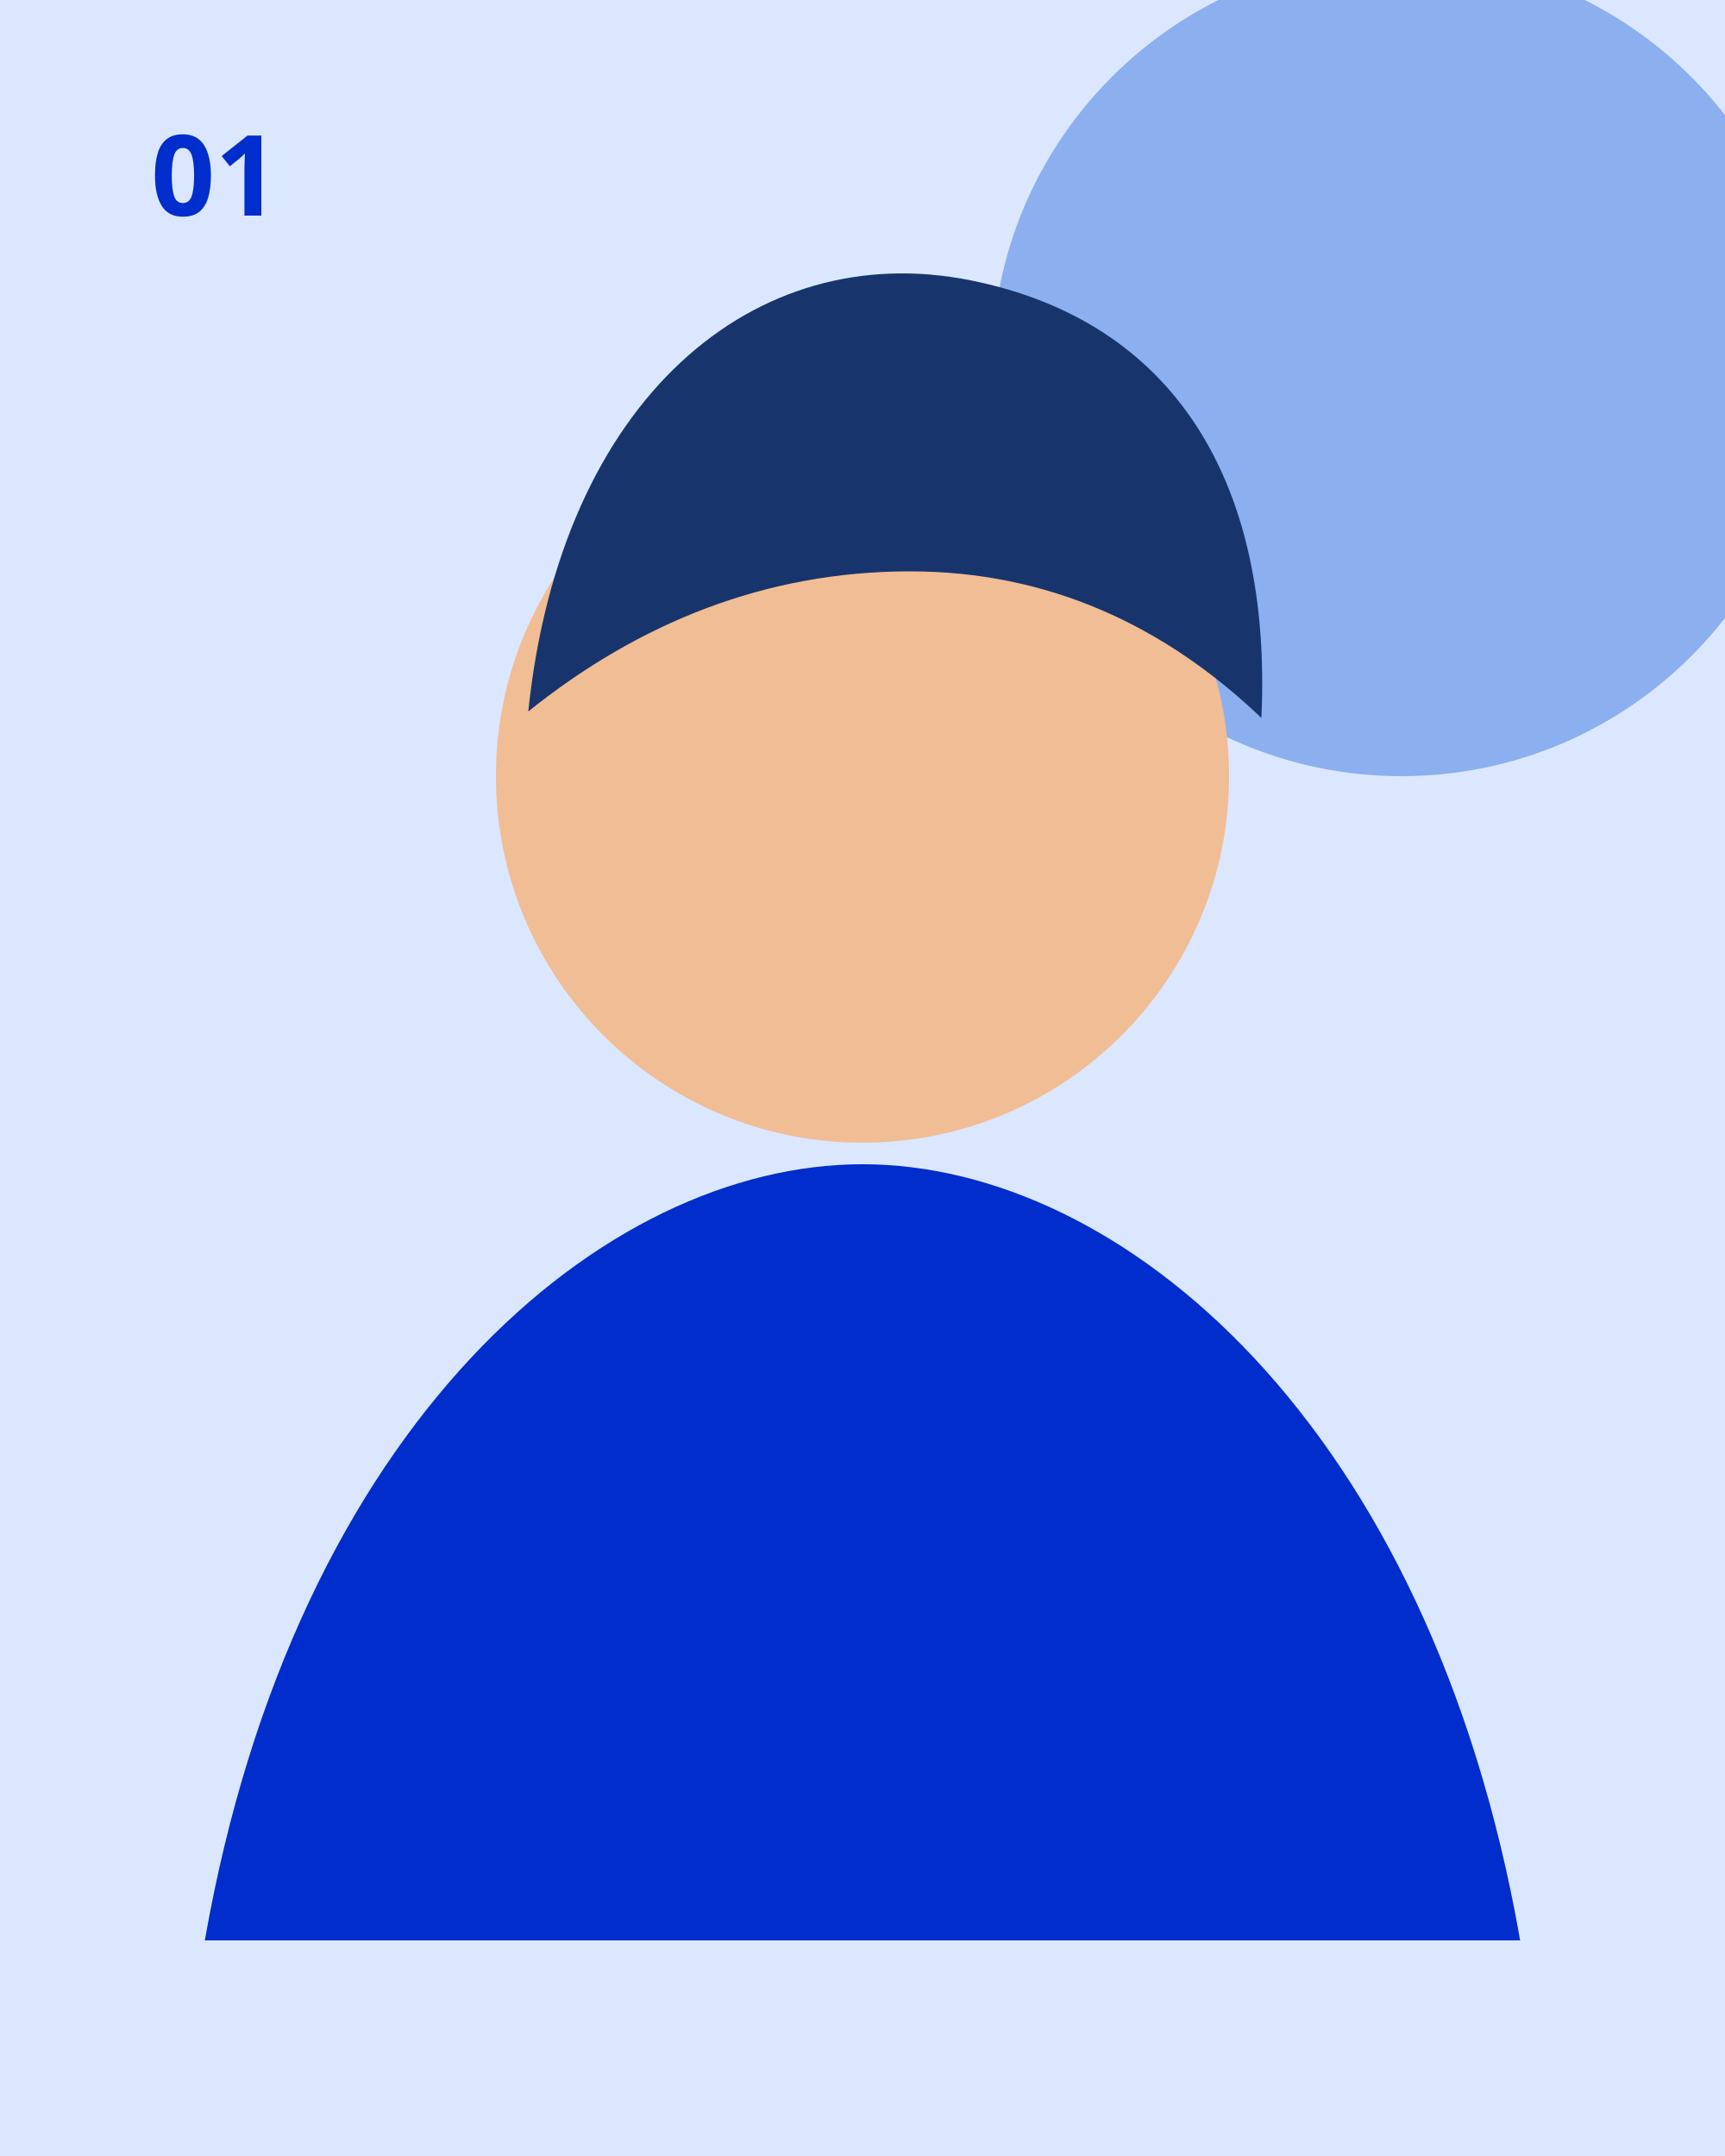
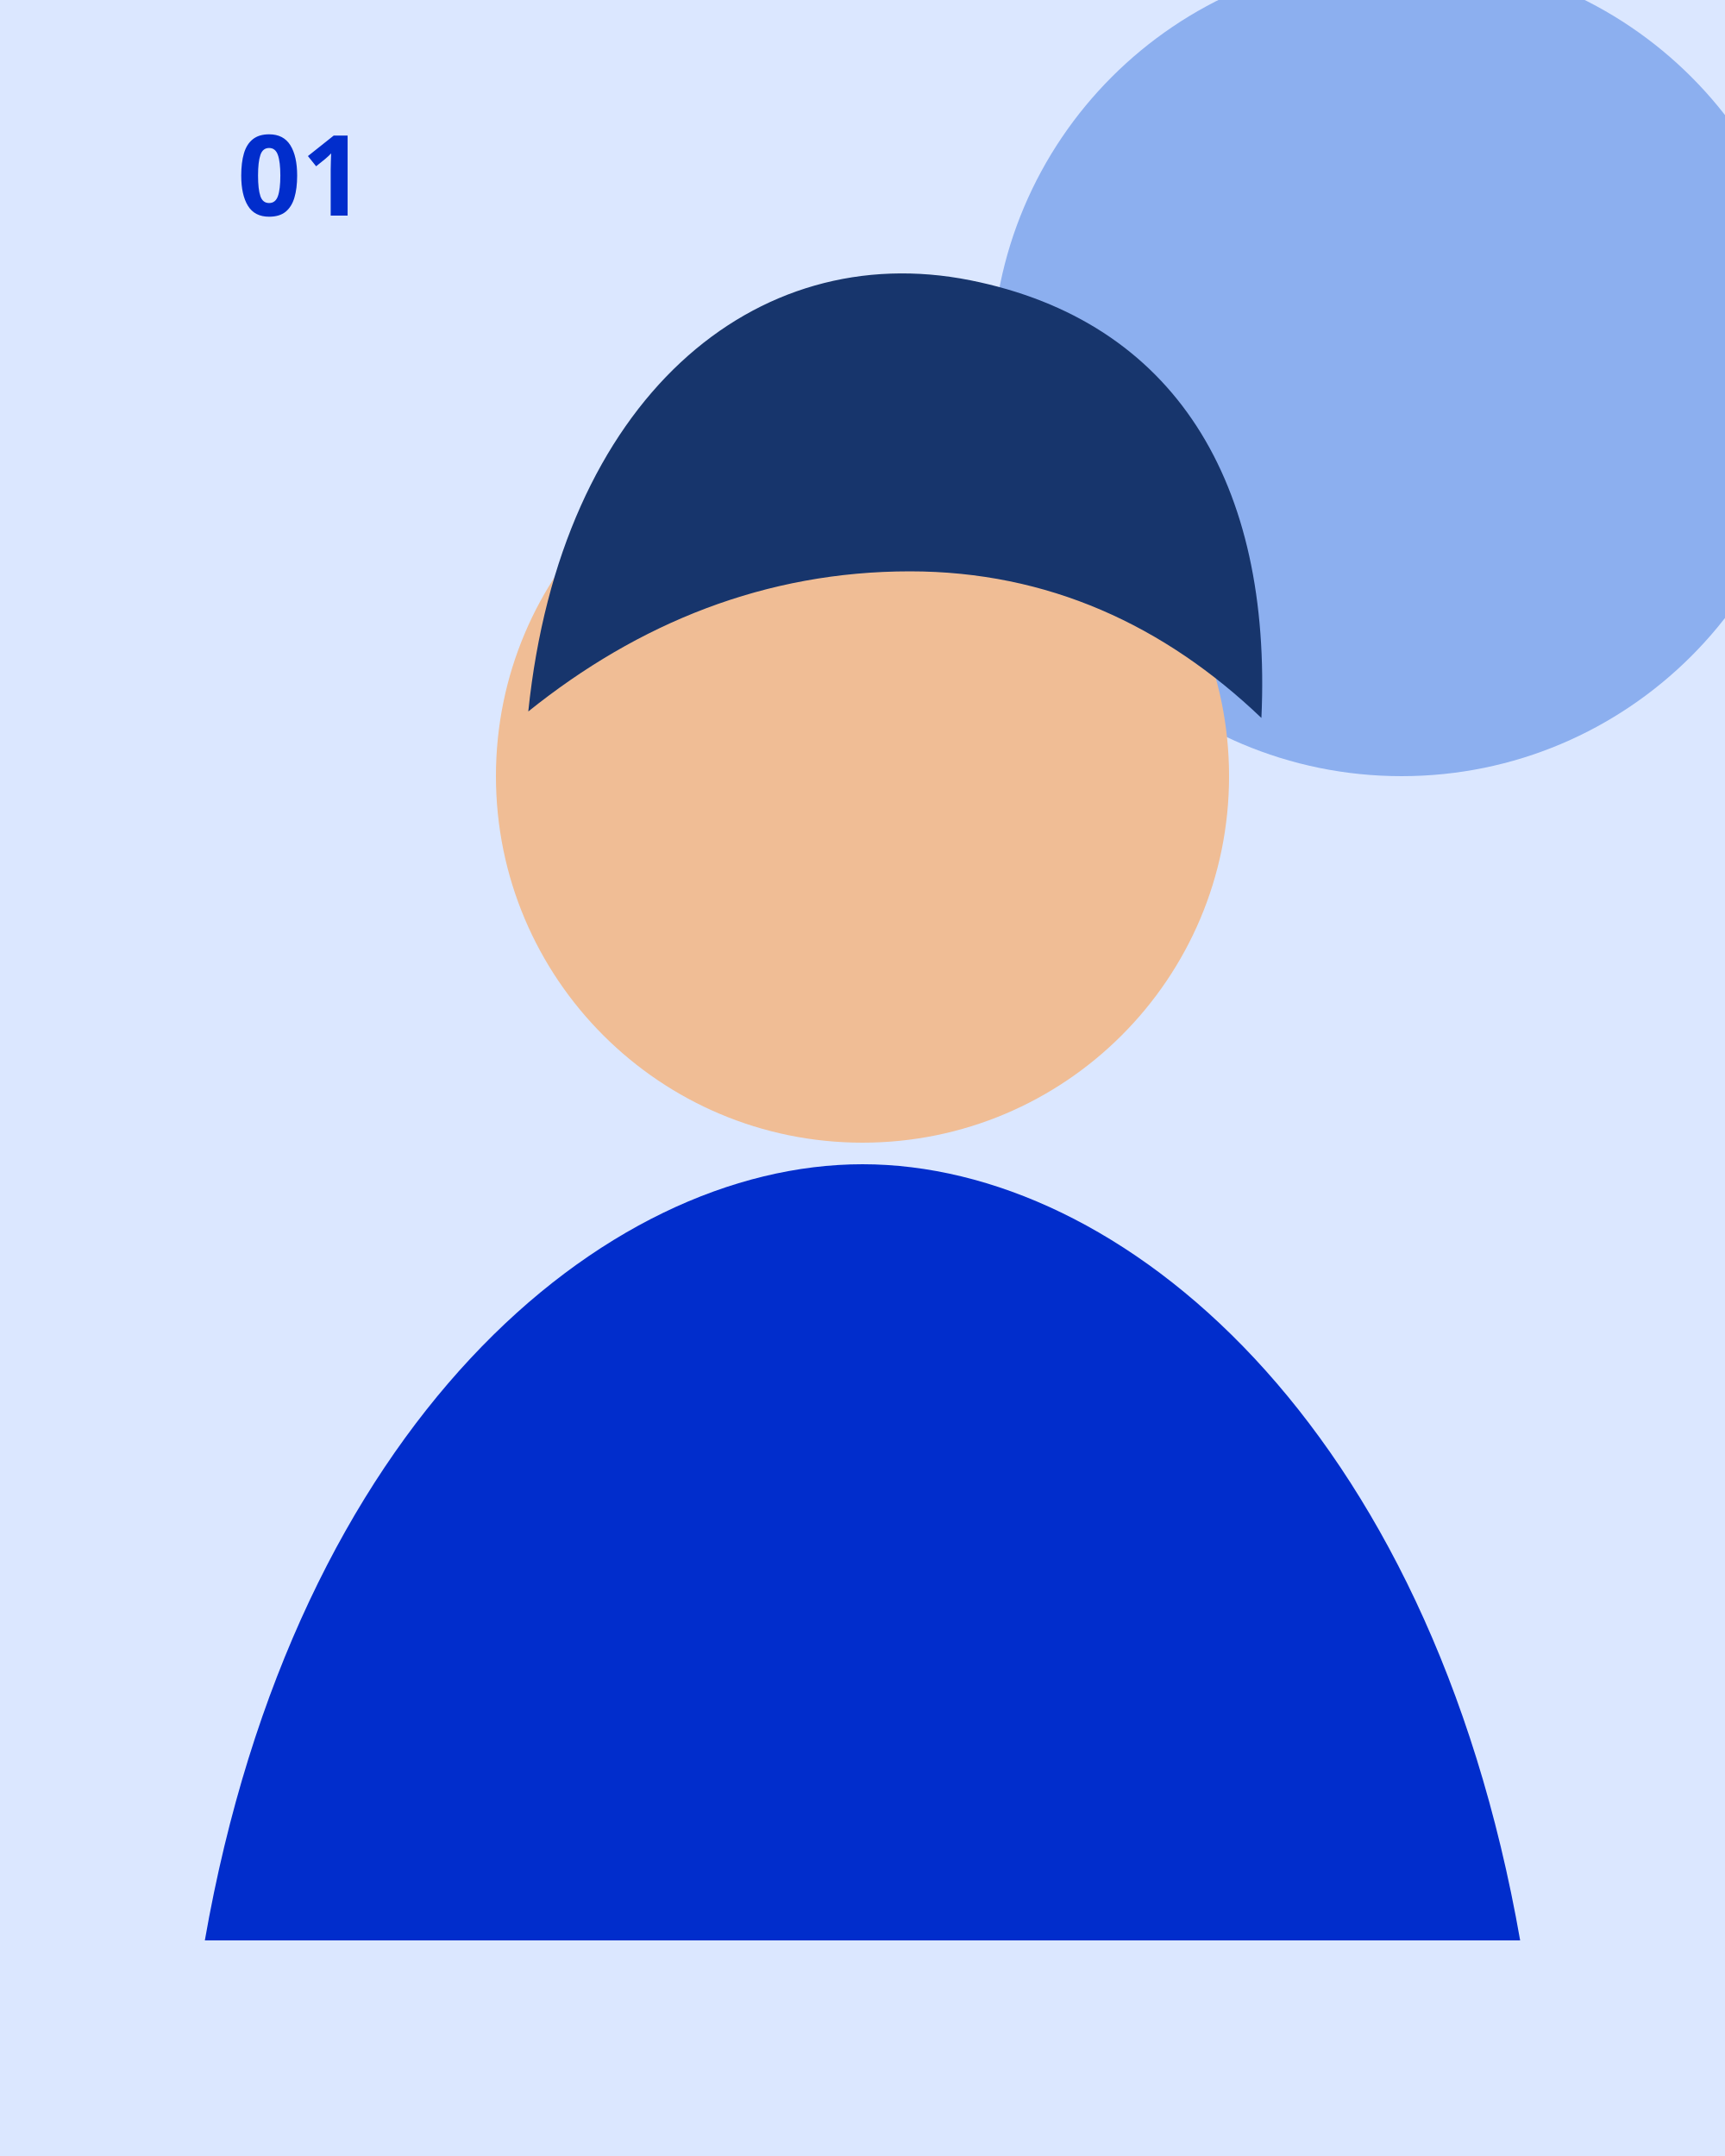
<svg xmlns="http://www.w3.org/2000/svg" viewBox="0 0 800 1000" role="img" aria-labelledby="title">
  <rect width="800" height="1000" fill="#dbe7ff" />
  <circle cx="650" cy="170" r="190" fill="#8cafef" />
  <path d="M95 900c42-240 185-360 305-360s263 120 305 360" fill="#012dcc" />
  <circle cx="400" cy="360" r="170" fill="#f0bd95" />
  <path d="M245 330c15-145 105-220 205-200 95 19 140 94 135 203-45-43-99-68-163-68-67 0-126 24-177 65z" fill="#17356c" />
-   <text x="70" y="100" fill="#012dcc" font-family="sans-serif" font-size="52" font-weight="700">01</text>
+   <text x="110" y="100" fill="#012dcc" font-family="sans-serif" font-size="52" font-weight="700">01</text>
</svg>
